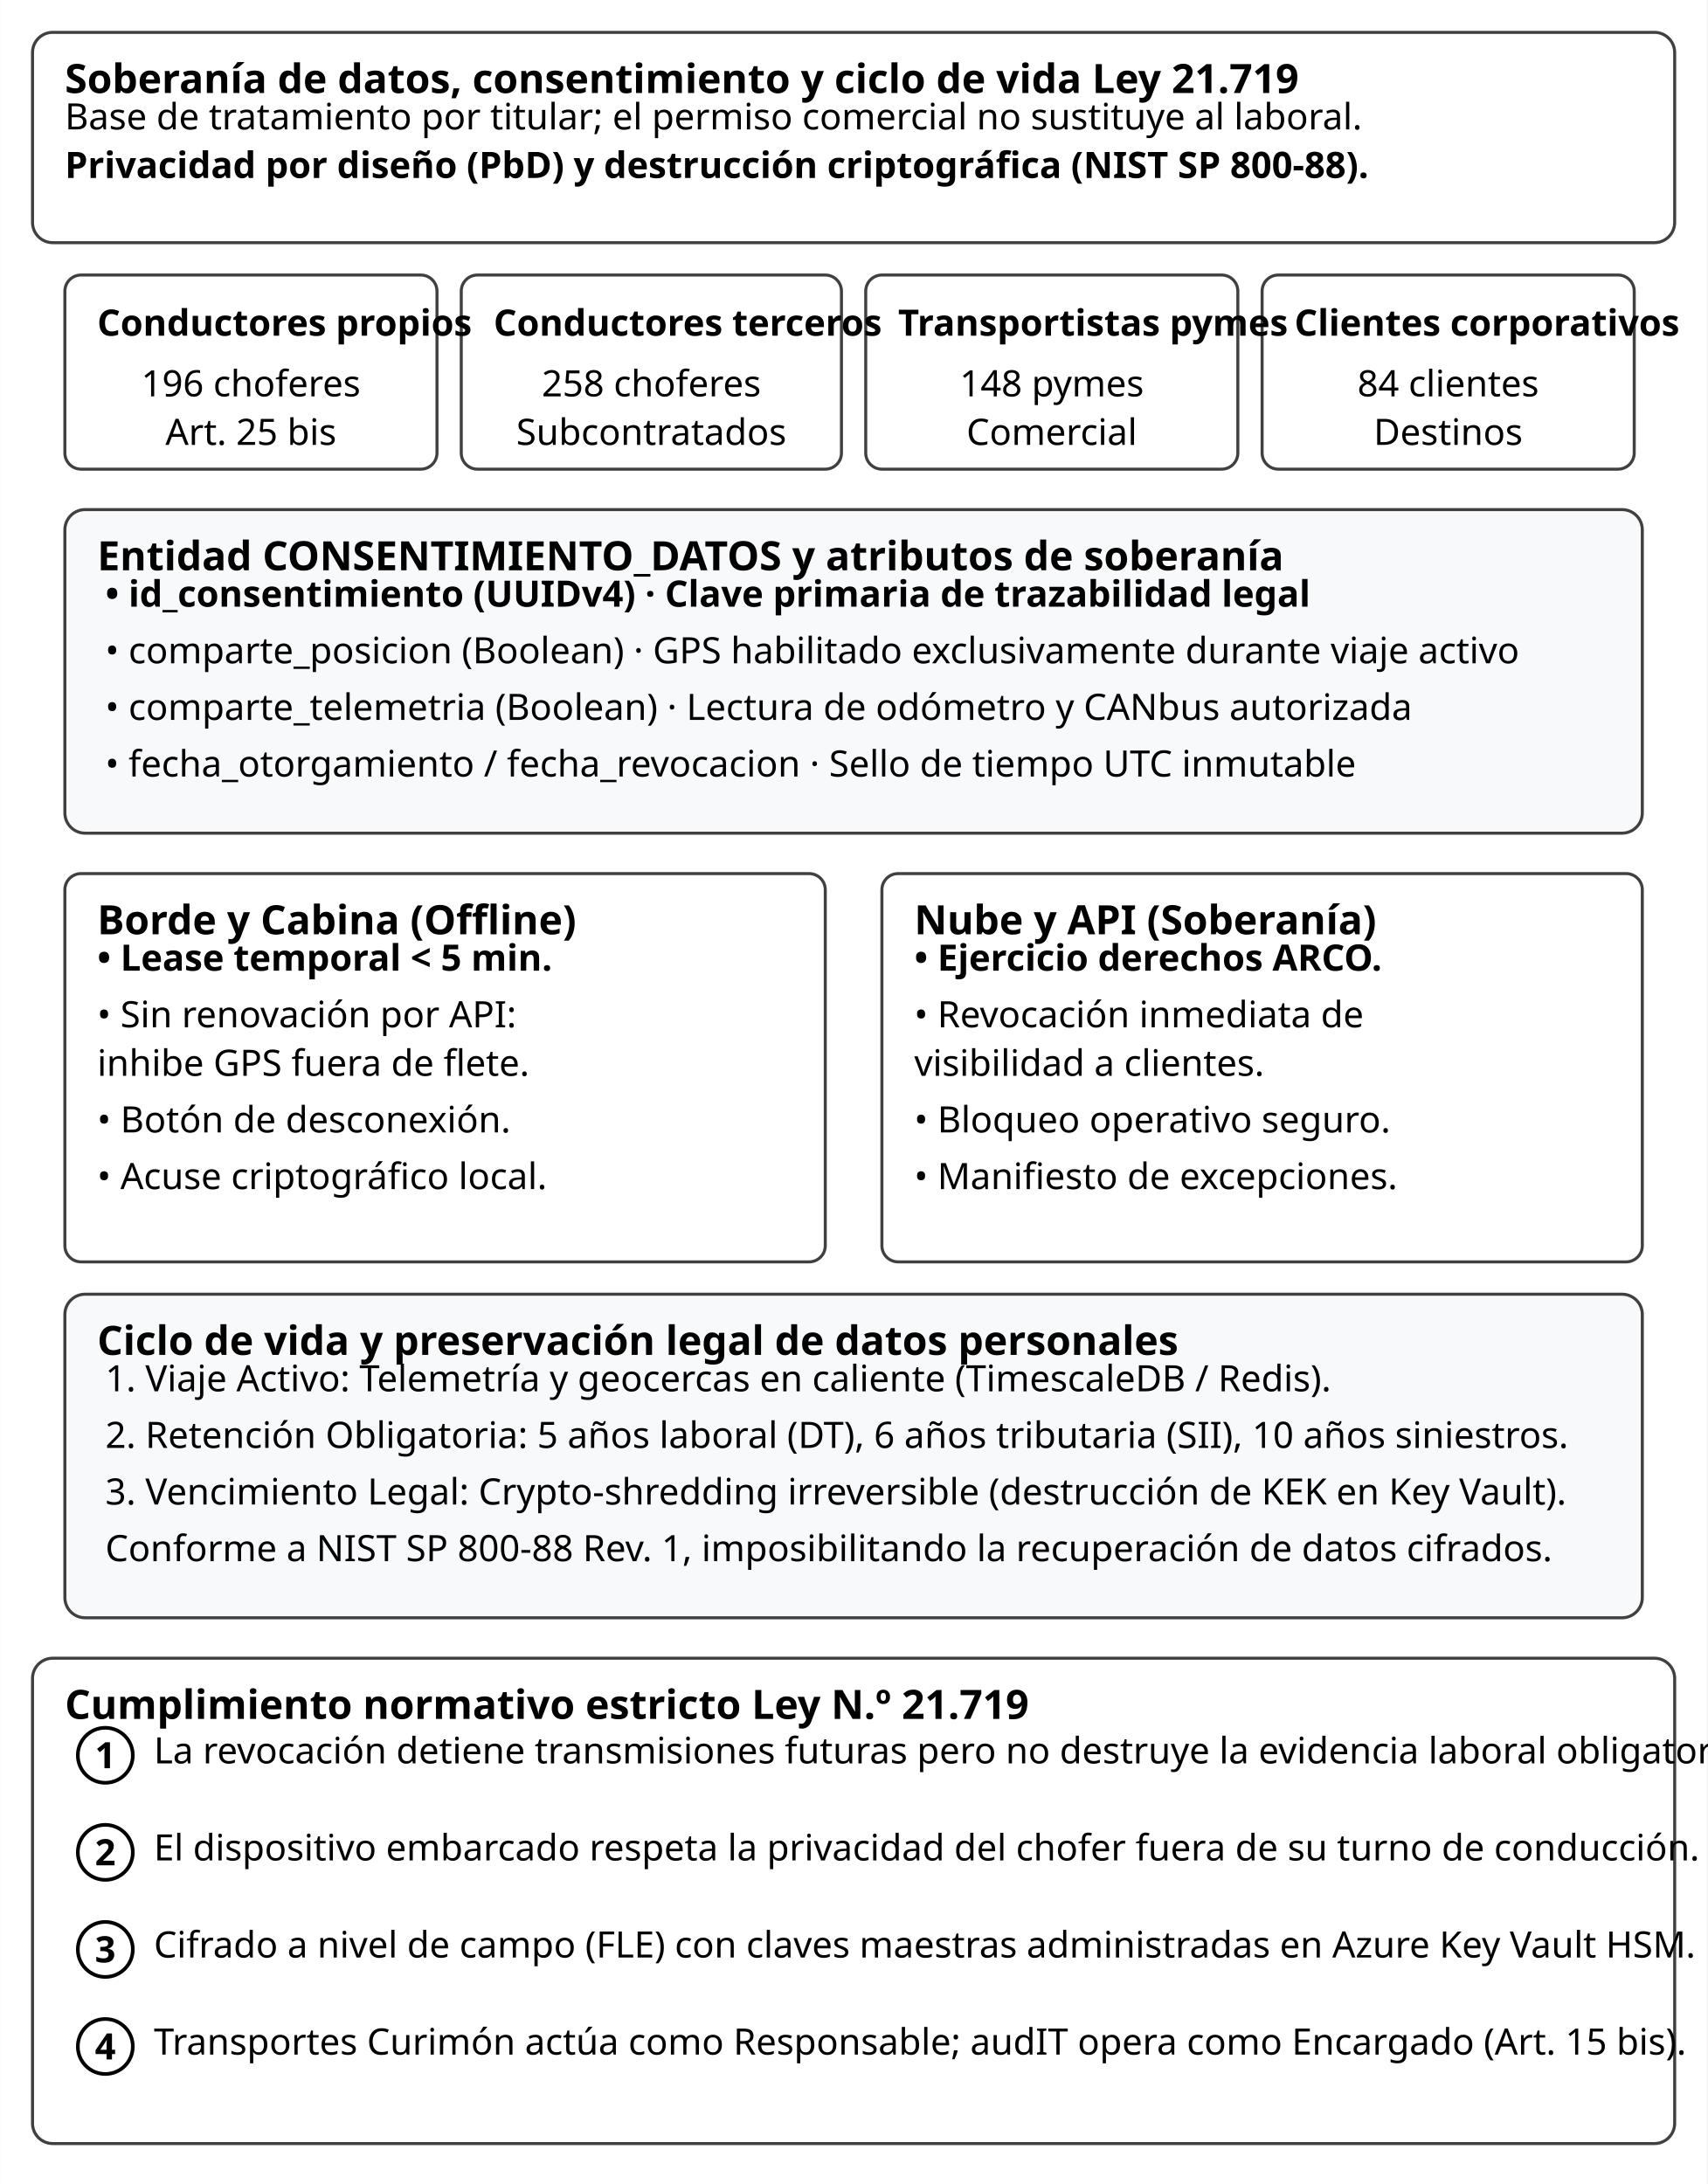
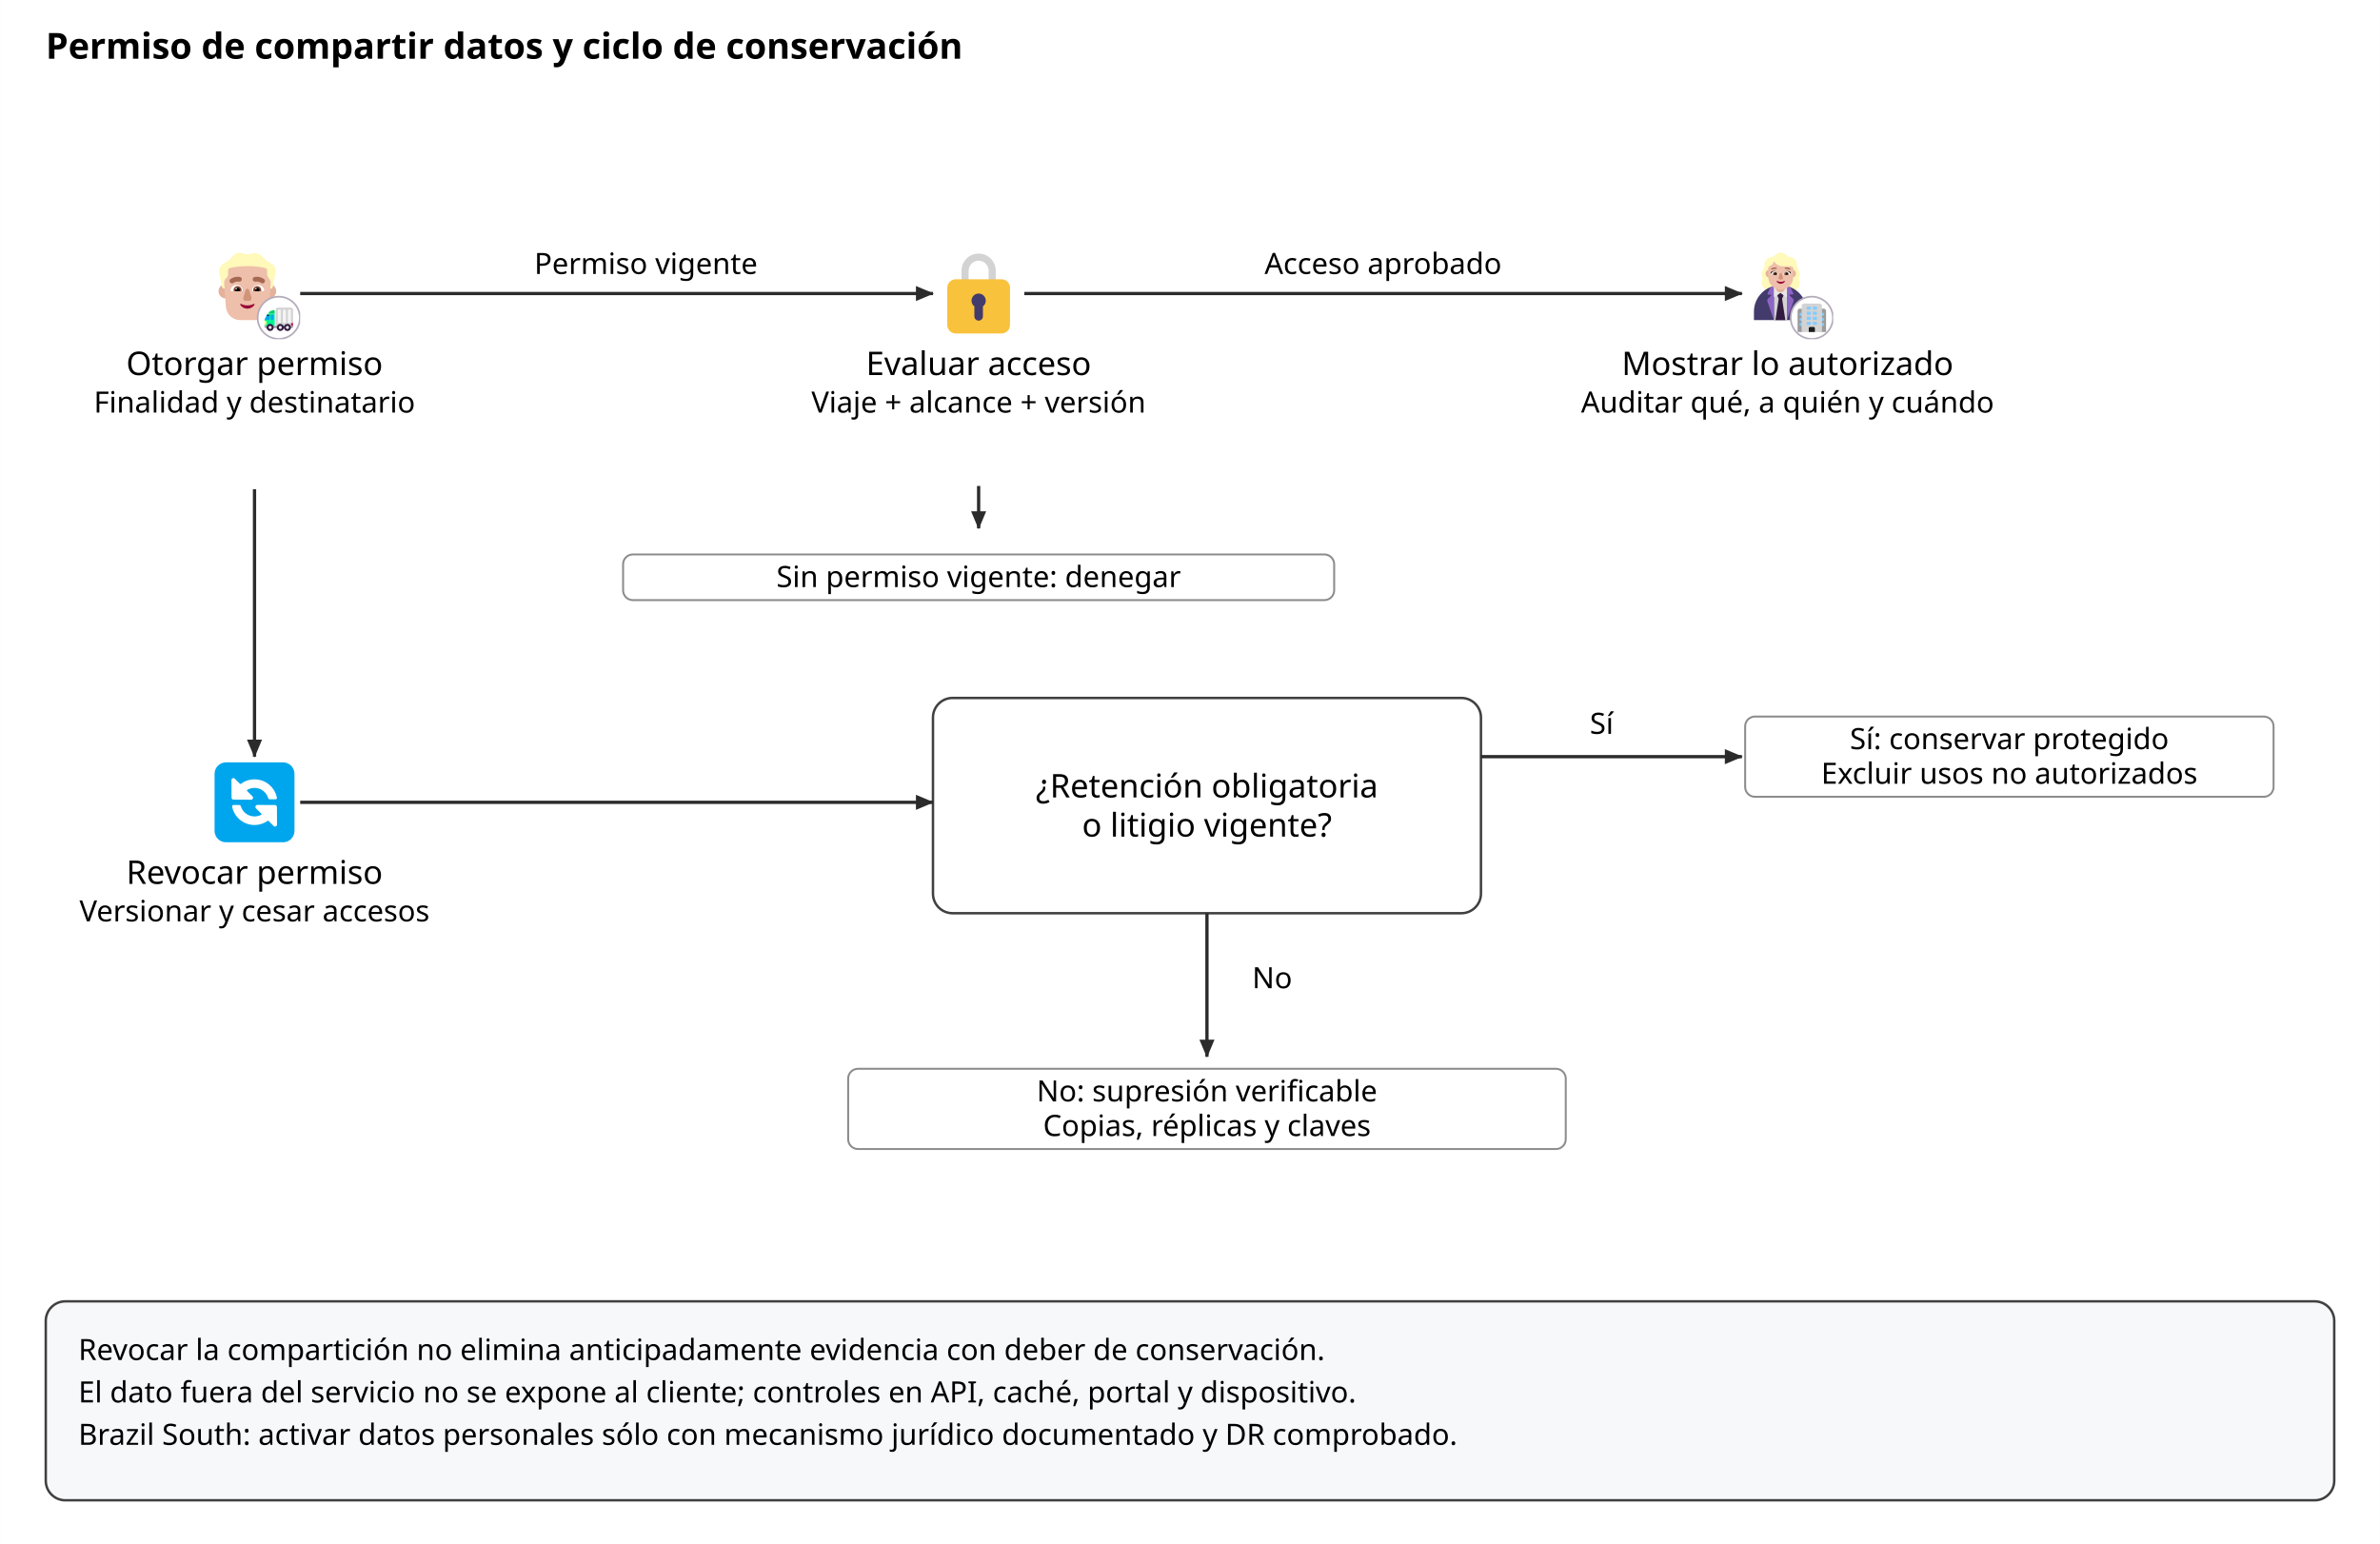
- <svg xmlns="http://www.w3.org/2000/svg" width="148.9mm" height="190.5mm" viewBox="0 0 422 540">
+ <svg xmlns="http://www.w3.org/2000/svg" width="257.4mm" height="167.0mm" viewBox="0 0 729.6 473.4">
  <defs>
    <marker id="fin-n" viewBox="0 0 10 10" refX="9.5" refY="5" markerWidth="5.5" markerHeight="5.5" markerUnits="userSpaceOnUse" orient="auto">
      <path d="M0,0.8 L10,5 L0,9.2 z" fill="#2B2B2B" />
    </marker>
    <marker id="ini-n" viewBox="0 0 10 10" refX="0.5" refY="5" markerWidth="5.5" markerHeight="5.5" markerUnits="userSpaceOnUse" orient="auto">
      <path d="M10,0.8 L0,5 L10,9.2 z" fill="#2B2B2B" />
    </marker>
    <marker id="fin-r" viewBox="0 0 10 10" refX="9.5" refY="5" markerWidth="5.5" markerHeight="5.5" markerUnits="userSpaceOnUse" orient="auto">
      <path d="M0,0.8 L10,5 L0,9.2 z" fill="#C0392B" />
    </marker>
    <marker id="ini-r" viewBox="0 0 10 10" refX="0.5" refY="5" markerWidth="5.5" markerHeight="5.5" markerUnits="userSpaceOnUse" orient="auto">
      <path d="M10,0.8 L0,5 L10,9.2 z" fill="#C0392B" />
    </marker>
+     <symbol id="ic-flu-candado" viewBox="0 0 32 32" fill="none">
+       <path d="M16 2C12.686 2 10 4.686 10 8V11C10 14.314 12.686 17 16 17C19.314 17 22 14.314 22 11V8C22 4.686 19.314 2 16 2ZM16 4.5C17.933 4.5 19.5 6.067 19.5 8V11C19.5 12.933 17.933 14.5 16 14.5C14.067 14.5 12.5 12.933 12.5 11V8C12.5 6.067 14.067 4.5 16 4.5Z" fill="#D3D3D3" />
+       <path d="M5 14C5 12.343 6.343 11 8 11H24C25.657 11 27 12.343 27 14V27C27 28.657 25.657 30 24 30H8C6.343 30 5 28.657 5 27V14Z" fill="#F9C23C" />
+       <path d="M17.5 20.5C18.107 20.044 18.5 19.318 18.5 18.5C18.5 17.119 17.381 16 16 16C14.619 16 13.5 17.119 13.5 18.5C13.5 19.318 13.893 20.044 14.5 20.5V24C14.5 24.828 15.172 25.5 16 25.5C16.828 25.5 17.5 24.828 17.5 24V20.5Z" fill="#433B6B" />
+     </symbol>
+     <symbol id="ic-flu-reintento" viewBox="0 0 32 32" fill="none">
+       <path d="M2 6C2 3.791 3.791 2 6 2H26C28.209 2 30 3.791 30 6V26C30 28.209 28.209 30 26 30H6C3.791 30 2 28.209 2 26V6Z" fill="#00A6ED" />
+       <path d="M7.946 14.359C7.948 14.742 8.258 15.052 8.641 15.054L14.78 15.085C15.404 15.089 15.719 14.334 15.278 13.893L13.405 12.02C13.294 11.909 13.311 11.724 13.446 11.644C14.194 11.199 15.067 10.944 16 10.944C18.277 10.944 20.198 12.465 20.802 14.547C20.869 14.775 21.071 14.944 21.309 14.944H23.372C23.673 14.944 23.906 14.679 23.848 14.384C23.123 10.713 19.885 7.944 16 7.944C14.209 7.944 12.556 8.532 11.223 9.526C11.121 9.602 10.979 9.594 10.889 9.504L9.107 7.722C8.666 7.281 7.911 7.596 7.915 8.22L7.946 14.359Z" fill="white" />
+       <path d="M22.692 24.278L20.929 22.515C20.841 22.427 20.703 22.417 20.601 22.489C19.3 23.405 17.713 23.944 16 23.944C12.115 23.944 8.877 21.175 8.152 17.503C8.094 17.208 8.327 16.944 8.628 16.944H10.691C10.929 16.944 11.131 17.112 11.198 17.34C11.802 19.422 13.723 20.944 16 20.944C16.847 20.944 17.645 20.733 18.344 20.361C18.486 20.286 18.509 20.095 18.395 19.98L16.521 18.107C16.08 17.666 16.395 16.911 17.019 16.915L23.158 16.946C23.541 16.948 23.851 17.258 23.853 17.641L23.884 23.78C23.888 24.404 23.133 24.719 22.692 24.278Z" fill="white" />
+     </symbol>
+     <symbol id="ic-rol-cliente" viewBox="0 0 32 32">
+       <svg x="0" y="0" width="27" height="27" viewBox="0 0 32 32">
+         <path d="M23.72 12.48C23.94 12.02 24.06 11.51 24.06 10.97C24.06 10.26 23.85 9.6 23.48 9.05C23.11 8.5 22.92 7.85 22.92 7.18V7.17C22.92 5.25 21.36 3.69 19.44 3.69C19.25 3.69 19.07 3.6 18.96 3.45C18.34 2.57 17.31 2 16.14 2C14.97 2 13.94 2.57 13.31 3.45C13.2 3.61 13.03 3.7 12.84 3.7C10.92 3.7 9.36 5.26 9.36 7.18V7.19C9.36 7.86 9.17 8.5 8.8 9.06C8.44 9.6 8.22 10.26 8.22 10.97C8.22 11.51 8.34 12.02 8.56 12.48C8.63 12.63 8.63 12.81 8.56 12.96C8.34 13.41 8.22 13.91 8.22 14.45C8.22 16.32 9.74 17.84 11.61 17.84H20.66C22.53 17.84 24.05 16.32 24.05 14.45C24.05 13.92 23.93 13.41 23.71 12.96C23.65 12.81 23.65 12.63 23.72 12.48Z" fill="#FFF9BA" />
+         <path d="M15.996 15.996L11.915 16.282C7.861 17.902 5 21.864 5 26.5V30H27V26.5C27 21.886 24.151 17.931 20.119 16.299L15.996 15.996Z" fill="#433B6B" />
+         <path d="M18.71 16.12H13.29L13.3 30H18.71V16.12Z" fill="#D3D3D3" />
+         <path d="M18.874 15.88L18.71 16.04V29.99L21.46 22.13C21.58 21.77 21.49 21.38 21.22 21.12L19.86 19.79C19.69 19.62 19.81 19.34 20.05 19.34H21.1C21.31 19.34 21.45 19.12 21.36 18.93L20.13 16.31C20.129 16.307 20.127 16.304 20.126 16.302C19.72 16.137 19.302 15.996 18.874 15.88Z" fill="#8D65C5" />
+         <path d="M11.913 16.283C11.912 16.285 11.911 16.288 11.91 16.29L10.64 18.98C10.55 19.17 10.7 19.39 10.91 19.39H11.96C12.2 19.39 12.31 19.68 12.15 19.84L10.79 21.17C10.53 21.43 10.43 21.82 10.56 22.17L13.29 29.99H13.3V16.09L12.875 15.949C12.548 16.046 12.227 16.157 11.913 16.283Z" fill="#8D65C5" />
+         <path d="M15.99 18.68L14.31 19L15.29 21.11L13.93 30H18.04L16.69 21.11L17.66 19L15.99 18.68Z" fill="#321B41" />
+         <path d="M16 15.31H13.29V20.05C13.29 20.36 13.65 20.54 13.9 20.34L16 18.67L18.1 20.34C18.35 20.54 18.71 20.36 18.71 20.05V15.31H16V15.31Z" fill="#E6E6E6" />
+         <path d="M13.095 10.69C13.095 11.59 12.365 12.32 11.465 12.32C10.565 12.32 9.835 11.59 9.835 10.69C9.835 9.79 10.565 9.06 11.465 9.06C12.365 9.06 13.095 9.79 13.095 10.69Z" fill="#E4B29A" />
+         <path d="M22.435 10.69C22.435 11.59 21.705 12.32 20.805 12.32C19.905 12.32 19.175 11.59 19.175 10.69C19.175 9.79 19.905 9.06 20.805 9.06C21.705 9.06 22.435 9.79 22.435 10.69Z" fill="#E4B29A" />
+         <path d="M16 18.5C14.894 18.5 14 17.536 14 16.343V13.657C14 12.464 14.894 11.5 16 11.5C17.106 11.5 18 12.464 18 13.657V16.343C17.99 17.536 17.096 18.5 16 18.5Z" fill="#E4B29A" />
+         <path d="M20.26 7.66H16.91C15.58 7.66 14.34 7 13.59 5.91C13.46 5.73 13.19 5.76 13.11 5.97L13.03 6.17C12.79 6.75 12.34 7.2 11.78 7.45C11.75 7.46 11.71 7.48 11.67 7.49C11.42 7.62 10.85 8 10.83 9L10.97 12.34C11.09 15.3 13.37 17.28 16.14 17.28C18.91 17.28 21.19 15.3 21.31 12.34L21.44 9.16C21.44 7.76 20.46 7.66 20.26 7.66Z" fill="#EEBFAA" />
+         <path d="M13.38 9.6C13.98 9.6 14.46 10.01 14.76 10.47C14.499 10.55 14.245 10.623 13.992 10.695C13.547 10.824 13.106 10.95 12.64 11.11L12.14 10.66C11.94 10.47 11.95 10.13 12.18 9.97C12.51 9.73 12.96 9.6 13.38 9.6Z" fill="black" />
+         <path d="M18.89 9.6C18.3 9.6 17.81 10.01 17.51 10.47C17.753 10.543 17.99 10.611 18.224 10.678C18.692 10.812 19.15 10.943 19.63 11.11L20.13 10.66C20.33 10.47 20.32 10.13 20.09 9.97C19.76 9.73 19.31 9.6 18.89 9.6Z" fill="black" />
+         <path d="M12.14 10.82C12.3 10.18 12.88 9.71 13.57 9.71C14.28 9.71 14.88 10.22 15.01 10.9C15.04 11.04 14.92 11.18 14.77 11.18H12.42C12.24 11.18 12.1 11 12.14 10.82Z" fill="white" />
+         <path d="M20.14 10.82C19.98 10.18 19.4 9.71 18.71 9.71C17.99 9.71 17.4 10.22 17.27 10.9C17.24 11.04 17.36 11.18 17.51 11.18H19.86C20.04 11.18 20.19 11 20.14 10.82Z" fill="white" />
+         <path d="M12.85 10.93C12.85 10.41 13.27 9.99 13.79 9.99C14.31 9.99 14.73 10.41 14.73 10.93C14.73 11.01 14.71 11.1 14.69 11.18H12.88C12.86 11.1 12.85 11.02 12.85 10.93Z" fill="#7D4533" />
+         <path d="M19.43 10.93C19.43 10.41 19.01 9.99 18.49 9.99C17.97 9.99 17.55 10.41 17.56 10.93C17.56 11.02 17.57 11.1 17.59 11.18H19.4C19.42 11.1 19.43 11.02 19.43 10.93Z" fill="#7D4533" />
+         <path d="M13.78 10.39C14.08 10.39 14.32 10.63 14.32 10.93C14.32 11.02 14.3 11.1 14.25 11.18H13.3C13.26 11.1 13.24 11.02 13.24 10.93C13.24 10.63 13.48 10.39 13.78 10.39Z" fill="black" />
+         <path d="M18.5 10.39C18.2 10.39 17.96 10.63 17.96 10.93C17.96 11.02 17.98 11.1 18.03 11.18H18.98C19.02 11.1 19.04 11.02 19.04 10.93C19.04 10.63 18.8 10.39 18.5 10.39Z" fill="black" />
+         <path d="M13.63 10.56C13.63 10.654 13.554 10.73 13.46 10.73C13.366 10.73 13.29 10.654 13.29 10.56C13.29 10.466 13.366 10.39 13.46 10.39C13.554 10.39 13.63 10.466 13.63 10.56Z" fill="white" />
+         <path d="M18.34 10.56C18.34 10.654 18.264 10.73 18.17 10.73C18.076 10.73 18 10.654 18 10.56C18 10.466 18.076 10.39 18.17 10.39C18.264 10.39 18.34 10.466 18.34 10.56Z" fill="white" />
+         <path d="M16.14 14.1C15.59 14.1 15.08 13.97 14.64 13.74C14.49 13.66 14.34 13.83 14.43 13.97C14.79 14.53 15.42 14.9 16.14 14.9C16.86 14.9 17.49 14.53 17.85 13.97C17.94 13.83 17.78 13.66 17.64 13.74C17.2 13.97 16.69 14.1 16.14 14.1Z" fill="#990838" />
+         <path d="M15.75 10.69L15.22 12.42C15.11 12.77 15.38 13.13 15.75 13.13H16.54C16.91 13.13 17.18 12.77 17.07 12.42L16.54 10.69C16.41 10.31 15.87 10.31 15.75 10.69Z" fill="#D19479" />
+         <path d="M19.73 9.02C19.77 9.05 19.82 9.06 19.87 9.06C19.97 9.06 20.06 9.01 20.11 8.91C20.19 8.77 20.15 8.6 20.01 8.52C19.98 8.5 19.06 7.99 18.01 8.18C17.85 8.21 17.75 8.36 17.78 8.51C17.81 8.67 17.96 8.77 18.11 8.74C18.887 8.603 19.59 8.951 19.712 9.011C19.723 9.017 19.73 9.02 19.73 9.02Z" fill="#A56953" />
+         <path d="M12.16 8.92C12.22 9.01 12.31 9.06 12.41 9.06C12.46 9.06 12.51 9.05 12.55 9.03C12.56 9.02 13.32 8.6 14.17 8.75C14.32 8.78 14.47 8.67 14.5 8.52C14.53 8.37 14.43 8.22 14.26 8.19C13.253 7.998 12.375 8.468 12.269 8.525C12.265 8.527 12.26 8.53 12.26 8.53C12.13 8.61 12.08 8.78 12.16 8.92Z" fill="#A56953" />
+       </svg>
+       <circle cx="24.5" cy="24.5" r="7.4" fill="#FFFFFF" stroke="#B4ACBC" stroke-width="0.6" />
+       <svg x="18.8" y="18.8" width="11.4" height="11.4" viewBox="0 0 32 32">
+         <path d="M2 30H6.032L15.977 27.225L25.922 30H30V9.3C30 8.03 28.97 7 27.7 7H4.3C3.03 7 2 8.03 2 9.3V30Z" fill="#9B9B9B" />
+         <path d="M27 14H26C25.45 14 25 13.55 25 13V12C25 11.45 25.45 11 26 11H27C27.55 11 28 11.45 28 12V13C28 13.56 27.55 14 27 14ZM28 18V17C28 16.45 27.55 16 27 16H26C25.45 16 25 16.45 25 17V18C25 18.55 25.45 19 26 19H27C27.55 19 28 18.56 28 18ZM28 23V22C28 21.45 27.55 21 27 21H26C25.45 21 25 21.45 25 22V23C25 23.55 25.45 24 26 24H27C27.55 24 28 23.56 28 23Z" fill="#83CBFF" />
+         <path d="M7 22V23C7 23.55 6.55 24 6 24H5C4.45 24 4 23.55 4 23V22C4 21.45 4.45 21 5 21H6C6.55 21 7 21.45 7 22ZM6 11H5C4.45 11 4 11.45 4 12V13C4 13.55 4.45 14 5 14H6C6.55 14 7 13.55 7 13V12C7 11.45 6.55 11 6 11ZM6 16H5C4.45 16 4 16.45 4 17V18C4 18.55 4.45 19 5 19H6C6.55 19 7 18.55 7 18V17C7 16.45 6.55 16 6 16Z" fill="#83CBFF" />
+         <path d="M26 30H18.987L15.971 28.27L12.956 30H6V4.46C6 3.1 7.1 2 8.46 2H23.54C24.9 2 26 3.1 26 4.46V30Z" fill="#D3D3D3" />
+         <path d="M19 30H13V26.25C13 25.56 13.56 25 14.25 25H17.75C18.44 25 19.01 25.56 19.01 26.26V30H19Z" fill="#1C1C1C" />
+         <path d="M14.5 18H11.5C11.23 18 11 17.78 11 17.5V15.49C11 15.22 11.22 14.99 11.5 14.99H14.51C14.78 14.99 15.01 15.21 15.01 15.49V17.5C15 17.78 14.78 18 14.5 18ZM21 17.51V15.5C21 15.23 20.78 15 20.5 15H17.5C17.23 15 17 15.22 17 15.5V17.51C17 17.78 17.22 18.01 17.5 18.01H20.51C20.78 18 21 17.78 21 17.51ZM15 22.51V20.5C15 20.23 14.78 20 14.5 20H11.5C11.23 20 11 20.22 11 20.5V22.51C11 22.78 11.22 23.01 11.5 23.01H14.51C14.78 23 15 22.78 15 22.51ZM21 22.51V20.5C21 20.23 20.78 20 20.5 20H17.5C17.23 20 17 20.22 17 20.5V22.51C17 22.78 17.22 23.01 17.5 23.01H20.51C20.78 23 21 22.78 21 22.51ZM15 7.51V5.5C15 5.23 14.78 5 14.5 5H11.5C11.23 5 11 5.22 11 5.5V7.51C11 7.78 11.22 8.01 11.5 8.01H14.51C14.78 8 15 7.78 15 7.51ZM21 7.51V5.5C21 5.23 20.78 5 20.5 5H17.5C17.23 5 17 5.22 17 5.5V7.51C17 7.78 17.22 8.01 17.5 8.01H20.51C20.78 8 21 7.78 21 7.51ZM15 12.51V10.5C15 10.23 14.78 10 14.5 10H11.5C11.23 10 11 10.22 11 10.5V12.51C11 12.78 11.22 13.01 11.5 13.01H14.51C14.78 13 15 12.78 15 12.51ZM21 12.51V10.5C21 10.23 20.78 10 20.5 10H17.5C17.23 10 17 10.22 17 10.5V12.51C17 12.78 17.22 13.01 17.5 13.01H20.51C20.78 13 21 12.78 21 12.51Z" fill="#83CBFF" />
+       </svg>
+     </symbol>
+     <symbol id="ic-rol-transportista" viewBox="0 0 32 32">
+       <svg x="0" y="0" width="27" height="27" viewBox="0 0 32 32">
+         <path d="M25.787 6.376L24.986 5.979C24.386 5.68 23.886 5.382 23.486 4.884L21.986 3.393C20.785 2.299 19.085 1.901 17.584 2.398C16.584 2.696 15.484 2.696 14.483 2.398C13.083 1.702 11.482 2 10.382 2.995L8.582 4.884C8.082 5.282 7.581 5.68 7.081 5.979L6.281 6.376C4.881 7.073 4.08 8.664 4.28 10.255L5.381 15.925C5.481 16.521 5.981 16.919 6.581 16.919C12.5 16.919 19 17.019 25.487 17.019C26.087 17.019 26.487 16.621 26.587 16.024L27.687 10.355C27.987 8.664 27.187 7.073 25.787 6.376Z" fill="#FFF9BA" />
+         <path d="M25.622 15.065C25.547 15.989 25.487 17.018 25.487 17.018C26.087 17.018 26.487 16.621 26.587 16.024L26.685 15.518C27.479 16.058 28 16.968 28 18C28 19.657 26.657 21 25 21C23.343 21 22 19.657 22 18C22 16.343 23.343 15 25 15C25.213 15 25.421 15.022 25.622 15.065Z" fill="#E4B29A" />
+         <path d="M5.303 15.525L5.381 15.924C5.481 16.521 5.981 16.919 6.581 16.919C6.581 16.919 6.522 15.981 6.449 15.05C6.628 15.017 6.812 15 7 15C8.657 15 10 16.343 10 18C10 19.657 8.657 21 7 21C5.343 21 4 19.657 4 18C4 16.973 4.516 16.066 5.303 15.525Z" fill="#E4B29A" />
+         <path d="M6.49 16.916C6.52 16.918 6.55 16.919 6.581 16.919C6.581 16.919 6.481 15.328 6.381 14.234C6.381 13.736 6.581 13.14 6.981 12.841L7.281 12.543C7.781 12.145 7.982 11.548 7.982 10.951V9.36C7.982 8.863 8.282 8.465 8.782 8.366C9.982 8.067 12.483 7.57 16.084 7.57C19.685 7.57 22.186 8.067 23.386 8.366C23.786 8.465 24.186 8.863 24.186 9.36V10.951C24.186 11.548 24.486 12.145 24.887 12.543L25.087 12.941C25.487 13.338 25.687 13.836 25.687 14.333C25.587 15.328 25.487 17.018 25.487 17.018C25.498 17.018 25.509 17.018 25.52 17.018L25.025 24.4C24.725 27.7 22.131 30 19.038 30H13.051C9.858 30 7.363 27.7 7.064 24.4L6.49 16.916Z" fill="#EEBFAA" />
+         <path d="M15.287 17.527L14.296 20.696C14.094 21.348 14.579 22 15.267 22H16.733C17.421 22 17.906 21.338 17.704 20.696L16.713 17.527C16.5 16.825 15.51 16.825 15.287 17.527Z" fill="#D19479" />
+         <path d="M16 23.895C15.054 23.895 14.164 23.673 13.417 23.283C13.162 23.153 12.887 23.441 13.048 23.673C13.672 24.619 14.761 25.25 16 25.25C17.239 25.25 18.328 24.619 18.952 23.673C19.113 23.431 18.838 23.153 18.583 23.283C17.836 23.673 16.956 23.895 16 23.895Z" fill="#990838" />
+         <path d="M9.015 17.367C9.301 16.24 10.328 15.4 11.542 15.4C12.806 15.4 13.863 16.3 14.099 17.496C14.149 17.763 13.941 18 13.675 18H9.518C9.183 18 8.936 17.694 9.015 17.367Z" fill="white" />
+         <path d="M22.985 17.367C22.699 16.24 21.672 15.4 20.458 15.4C19.184 15.4 18.137 16.3 17.901 17.496C17.851 17.763 18.058 18 18.325 18H22.482C22.817 18 23.064 17.694 22.985 17.367Z" fill="white" />
+         <path d="M10.259 17.557C10.259 16.631 11.009 15.892 11.927 15.892C12.845 15.892 13.586 16.631 13.586 17.557C13.586 17.714 13.566 17.862 13.527 18H10.318C10.278 17.852 10.259 17.714 10.259 17.557Z" fill="#7D4533" />
+         <path d="M21.741 17.557C21.741 16.631 20.991 15.892 20.073 15.892C19.154 15.892 18.404 16.631 18.414 17.557C18.414 17.714 18.434 17.862 18.473 18H21.682C21.721 17.852 21.741 17.714 21.741 17.557Z" fill="#7D4533" />
+         <path d="M11.927 16.611C12.451 16.611 12.875 17.035 12.875 17.557C12.875 17.714 12.836 17.862 12.767 18H11.088C11.019 17.862 10.98 17.714 10.98 17.557C10.98 17.035 11.404 16.611 11.927 16.611Z" fill="black" />
+         <path d="M20.063 16.611C19.54 16.611 19.115 17.035 19.115 17.557C19.115 17.714 19.154 17.862 19.224 18H20.902C20.971 17.862 21.011 17.714 21.011 17.557C21.011 17.035 20.586 16.611 20.063 16.611Z" fill="black" />
+         <path d="M11.651 16.92C11.651 17.086 11.518 17.22 11.355 17.22C11.191 17.22 11.059 17.086 11.059 16.92C11.059 16.754 11.191 16.62 11.355 16.62C11.518 16.62 11.651 16.754 11.651 16.92Z" fill="white" />
+         <path d="M19.846 16.92C19.846 17.086 19.713 17.22 19.549 17.22C19.386 17.22 19.253 17.086 19.253 16.92C19.253 16.754 19.386 16.62 19.549 16.62C19.713 16.62 19.846 16.754 19.846 16.92Z" fill="white" />
+         <path d="M8.963 12.987L8.964 12.986L8.966 12.984L8.969 12.982L8.978 12.975L9 12.957C9.017 12.943 9.04 12.926 9.067 12.906C9.122 12.866 9.196 12.815 9.289 12.756C9.475 12.64 9.738 12.495 10.072 12.363C10.741 12.099 11.697 11.886 12.855 12.068C13.398 12.154 13.769 12.664 13.683 13.207C13.597 13.75 13.088 14.12 12.545 14.034C11.803 13.917 11.209 14.054 10.803 14.214C10.599 14.295 10.444 14.382 10.345 14.443C10.296 14.474 10.262 14.498 10.243 14.512C10.236 14.518 10.231 14.521 10.229 14.523C9.807 14.867 9.185 14.808 8.835 14.389C8.483 13.966 8.541 13.339 8.963 12.987Z" fill="#A56953" />
+         <path d="M22.936 12.986L22.934 12.984L22.931 12.982L22.922 12.975L22.9 12.957C22.883 12.943 22.86 12.926 22.833 12.906C22.778 12.866 22.704 12.815 22.611 12.756C22.425 12.64 22.162 12.495 21.828 12.363C21.159 12.099 20.203 11.886 19.045 12.068C18.502 12.154 18.131 12.664 18.217 13.207C18.303 13.75 18.812 14.12 19.355 14.034C20.097 13.917 20.691 14.054 21.097 14.214C21.301 14.295 21.456 14.382 21.555 14.443C21.604 14.474 21.638 14.498 21.657 14.512C21.664 14.518 21.669 14.521 21.671 14.523C22.093 14.867 22.715 14.808 23.065 14.389C23.416 13.966 23.359 13.338 22.936 12.986Z" fill="#A56953" />
+       </svg>
+       <circle cx="24.5" cy="24.5" r="7.4" fill="#FFFFFF" stroke="#B4ACBC" stroke-width="0.6" />
+       <svg x="18.8" y="18.8" width="11.4" height="11.4" viewBox="0 0 32 32">
+         <path d="M28 6H15C13.9 6 13 6.9 13 8V24H30V8C30 6.9 29.11 6 28 6Z" fill="#D3D3D3" />
+         <path d="M12 12H5.607C5.226 12 4.876 12.21 4.705 12.55L2.311 17.36C2.11 17.78 2 18.24 2 18.7V19L3.002 21L2 23V24H12V12Z" fill="#00F397" />
+         <path d="M28.999 26H3.001C2.45 26 2 25.55 2 25V24H30V25C30 25.55 29.56 26 28.999 26Z" fill="#9B9B9B" />
+         <path d="M4.49 12.99H5.99C6.54 12.99 7 13.45 7 14V17C7 17.55 6.55 18 6 18H2.08C2.13 17.78 2.21 17.56 2.31 17.36L4.49 12.99ZM8.993 13H10.007C10.553 13 11 13.449 11 13.998V17.002C11 17.551 10.553 18 10.007 18H8.993C8.447 18 8 17.551 8 17.002V13.998C8 13.449 8.447 13 8.993 13Z" fill="#00A6ED" />
+         <path d="M10.68 8.44L7.9 9.37C6.76 9.75 6 10.81 6 12H12V9.39C12 8.7 11.33 8.22 10.68 8.44Z" fill="#00D26A" />
+         <path d="M17.43 21H15.57C15.26 21 15 20.75 15 20.43V8.57C15 8.26 15.25 8 15.57 8H17.43C17.74 8 18 8.25 18 8.57V20.43C18 20.75 17.74 21 17.43 21ZM22.432 21H20.568C20.259 21 20 20.75 20 20.43V8.57C20 8.26 20.249 8 20.568 8H22.432C22.741 8 23 8.25 23 8.57V20.43C23 20.75 22.751 21 22.432 21ZM25.57 21H27.43C27.75 21 28 20.75 28 20.43V8.57C28 8.25 27.74 8 27.43 8H25.57C25.25 8 25 8.26 25 8.57V20.43C25 20.75 25.26 21 25.57 21Z" fill="#F4F4F4" />
+         <path d="M6.273 13.032C6.194 13.011 6.11 13 6.024 13H4.485L3.993 13.987V14H7V14C7 13.548 6.69 13.157 6.273 13.032Z" fill="#212121" />
+         <path d="M2.91 23H2V19H2.91C3.51 19 4 19.49 4 20.09V21.91C4 22.51 3.51 23 2.91 23Z" fill="#FFF478" />
+         <path d="M11 25.5C11 27.433 9.433 29 7.5 29C5.567 29 4 27.433 4 25.5C4 23.567 5.567 22 7.5 22C9.433 22 11 23.567 11 25.5ZM17.5 29C19.37 29 20.897 27.534 20.995 25.689C21.093 27.534 22.62 29 24.49 29C26.423 29 27.99 27.433 27.99 25.5C27.99 23.567 26.423 22 24.49 22C22.62 22 21.093 23.466 20.995 25.311C20.897 23.466 19.37 22 17.5 22C15.567 22 14 23.567 14 25.5C14 27.433 15.567 29 17.5 29Z" fill="#321B41" />
+         <path d="M9 25.5C9 26.328 8.328 27 7.5 27C6.672 27 6 26.328 6 25.5C6 24.672 6.672 24 7.5 24C8.328 24 9 24.672 9 25.5ZM17.5 27C18.328 27 19 26.328 19 25.5C19 24.672 18.328 24 17.5 24C16.672 24 16 24.672 16 25.5C16 26.328 16.672 27 17.5 27ZM24.5 27C25.328 27 26 26.328 26 25.5C26 24.672 25.328 24 24.5 24C23.672 24 23 24.672 23 25.5C23 26.328 23.672 27 24.5 27Z" fill="#F4F4F4" />
+         <path d="M30 21H29.5C28.651 21 27.962 21.71 28.002 22.57C28.042 23.38 28.741 24 29.55 24H30V21Z" fill="#CA0B4A" />
+       </svg>
+     </symbol>
  </defs>
-   <rect x="0" y="0" width="422" height="540" fill="#FFFFFF" />
+   <rect x="0" y="0" width="729.6" height="473.4" fill="#FFFFFF" />
  <g id="grupos">
-     <rect x="8.00" y="8.00" width="406.00" height="52.00" rx="5" fill="#FFFFFF" stroke="#404040" stroke-width="0.75" />
-     <rect x="16.00" y="68.00" width="92.00" height="48.00" rx="4" fill="#FFFFFF" stroke="#404040" stroke-width="0.75" />
-     <rect x="114.00" y="68.00" width="94.00" height="48.00" rx="4" fill="#FFFFFF" stroke="#404040" stroke-width="0.75" />
-     <rect x="214.00" y="68.00" width="92.00" height="48.00" rx="4" fill="#FFFFFF" stroke="#404040" stroke-width="0.75" />
-     <rect x="312.00" y="68.00" width="92.00" height="48.00" rx="4" fill="#FFFFFF" stroke="#404040" stroke-width="0.75" />
-     <rect x="16.00" y="126.00" width="390.00" height="80.00" rx="5" fill="#F8F9FA" stroke="#404040" stroke-width="0.75" />
-     <rect x="16.00" y="216.00" width="188.00" height="96.00" rx="4" fill="#FFFFFF" stroke="#404040" stroke-width="0.75" />
-     <rect x="218.00" y="216.00" width="188.00" height="96.00" rx="4" fill="#FFFFFF" stroke="#404040" stroke-width="0.75" />
-     <rect x="16.00" y="320.00" width="390.00" height="80.00" rx="5" fill="#F8F9FA" stroke="#404040" stroke-width="0.75" />
-     <rect x="8.00" y="410.00" width="406.00" height="120.00" rx="5" fill="#FFFFFF" stroke="#404040" stroke-width="0.75" />
+     <rect x="286.00" y="214.00" width="168.00" height="66.00" rx="6" fill="#FFFFFF" stroke="#404040" stroke-width="0.75" />
+     <rect x="14.00" y="399.00" width="701.60" height="61.00" rx="6" fill="#F7F8FA" stroke="#404040" stroke-width="0.75" />
  </g>
  <g id="flechas">
- </g>
+     <path d="M92.00,90.00 L286.00,90.00" fill="none" stroke="#2B2B2B" stroke-width="1.0" stroke-linejoin="miter" marker-end="url(#fin-n)" />
+     <path d="M314.00,90.00 L534.00,90.00" fill="none" stroke="#2B2B2B" stroke-width="1.0" stroke-linejoin="miter" marker-end="url(#fin-n)" />
+     <path d="M300.00,149.00 L300.00,162.00" fill="none" stroke="#2B2B2B" stroke-width="1.0" stroke-linejoin="miter" marker-end="url(#fin-n)" />
+     <path d="M78.00,150.00 L78.00,232.00" fill="none" stroke="#2B2B2B" stroke-width="1.0" stroke-linejoin="miter" marker-end="url(#fin-n)" />
+     <path d="M92.00,246.00 L286.00,246.00" fill="none" stroke="#2B2B2B" stroke-width="1.0" stroke-linejoin="miter" marker-end="url(#fin-n)" />
+     <path d="M454.00,232.00 L534.00,232.00" fill="none" stroke="#2B2B2B" stroke-width="1.0" stroke-linejoin="miter" marker-end="url(#fin-n)" />
+     <path d="M370.00,280.00 L370.00,324.00" fill="none" stroke="#2B2B2B" stroke-width="1.0" stroke-linejoin="miter" marker-end="url(#fin-n)" />
+   </g>
  <g id="iconos">
-     <circle cx="26.00" cy="434.00" r="6.8" fill="#FFFFFF" stroke="#000000" stroke-width="0.9" />
-     <text x="26.00" y="437.20" font-size="9" font-family="IBM Plex Sans" font-weight="600" text-anchor="middle" fill="#000000">1</text>
-     <circle cx="26.00" cy="458.00" r="6.8" fill="#FFFFFF" stroke="#000000" stroke-width="0.9" />
-     <text x="26.00" y="461.20" font-size="9" font-family="IBM Plex Sans" font-weight="600" text-anchor="middle" fill="#000000">2</text>
-     <circle cx="26.00" cy="482.00" r="6.8" fill="#FFFFFF" stroke="#000000" stroke-width="0.9" />
-     <text x="26.00" y="485.20" font-size="9" font-family="IBM Plex Sans" font-weight="600" text-anchor="middle" fill="#000000">3</text>
-     <circle cx="26.00" cy="506.00" r="6.8" fill="#FFFFFF" stroke="#000000" stroke-width="0.9" />
-     <text x="26.00" y="509.20" font-size="9" font-family="IBM Plex Sans" font-weight="600" text-anchor="middle" fill="#000000">4</text>
+     <use href="#ic-rol-transportista" x="64.00" y="76.00" width="28.00" height="28.00" />
+     <use href="#ic-flu-candado" x="286.00" y="76.00" width="28.00" height="28.00" />
+     <use href="#ic-rol-cliente" x="534.00" y="76.00" width="28.00" height="28.00" />
+     <rect x="163.93" y="76.80" width="68.14" height="9.90" fill="#FFFFFF" />
+     <rect x="387.42" y="76.80" width="73.17" height="9.90" fill="#FFFFFF" />
+     <rect x="191.00" y="170.00" width="218.00" height="14.00" rx="3" fill="#FFFFFF" stroke="#8C8C8C" stroke-width="0.6" />
+     <text x="300.00" y="180.00" font-size="9" font-family="IBM Plex Sans" text-anchor="middle" fill="#000000">Sin permiso vigente: denegar</text>
+     <use href="#ic-flu-reintento" x="64.00" y="232.00" width="28.00" height="28.00" />
+     <rect x="535.00" y="219.70" width="162.00" height="24.60" rx="3" fill="#FFFFFF" stroke="#8C8C8C" stroke-width="0.6" />
+     <text x="616.00" y="229.70" font-size="9" font-family="IBM Plex Sans" text-anchor="middle" fill="#000000">Sí: conservar protegido</text>
+     <text x="616.00" y="240.30" font-size="9" font-family="IBM Plex Sans" text-anchor="middle" fill="#000000">Excluir usos no autorizados</text>
+     <rect x="485.66" y="217.80" width="10.68" height="9.90" fill="#FFFFFF" />
+     <rect x="260.00" y="327.70" width="220.00" height="24.60" rx="3" fill="#FFFFFF" stroke="#8C8C8C" stroke-width="0.6" />
+     <text x="370.00" y="337.70" font-size="9" font-family="IBM Plex Sans" text-anchor="middle" fill="#000000">No: supresión verificable</text>
+     <text x="370.00" y="348.30" font-size="9" font-family="IBM Plex Sans" text-anchor="middle" fill="#000000">Copias, réplicas y claves</text>
+     <rect x="382.70" y="295.80" width="14.60" height="9.90" fill="#FFFFFF" />
  </g>
  <g id="textos">
-     <text x="16.00" y="23.00" font-size="10" font-family="IBM Plex Sans" font-weight="600" text-anchor="start" fill="#000000">Soberanía de datos, consentimiento y ciclo de vida Ley 21.719</text>
-     <text x="16.00" y="32.00" font-size="9" font-family="IBM Plex Sans" text-anchor="start" fill="#000000">Base de tratamiento por titular; el permiso comercial no sustituye al laboral.</text>
-     <text x="16.00" y="44.00" font-size="9" font-family="IBM Plex Sans" font-weight="600" text-anchor="start" fill="#000000">Privacidad por diseño (PbD) y destrucción criptográfica (NIST SP 800-88).</text>
-     <text x="24.00" y="83.00" font-size="9" font-family="IBM Plex Sans" font-weight="600" text-anchor="start" fill="#000000">Conductores propios</text>
-     <text x="62.00" y="98.00" font-size="9" font-family="IBM Plex Sans" text-anchor="middle" fill="#000000">196 choferes</text>
-     <text x="62.00" y="110.00" font-size="9" font-family="IBM Plex Sans" text-anchor="middle" fill="#000000">Art. 25 bis</text>
-     <text x="122.00" y="83.00" font-size="9" font-family="IBM Plex Sans" font-weight="600" text-anchor="start" fill="#000000">Conductores terceros</text>
-     <text x="161.00" y="98.00" font-size="9" font-family="IBM Plex Sans" text-anchor="middle" fill="#000000">258 choferes</text>
-     <text x="161.00" y="110.00" font-size="9" font-family="IBM Plex Sans" text-anchor="middle" fill="#000000">Subcontratados</text>
-     <text x="222.00" y="83.00" font-size="9" font-family="IBM Plex Sans" font-weight="600" text-anchor="start" fill="#000000">Transportistas pymes</text>
-     <text x="260.00" y="98.00" font-size="9" font-family="IBM Plex Sans" text-anchor="middle" fill="#000000">148 pymes</text>
-     <text x="260.00" y="110.00" font-size="9" font-family="IBM Plex Sans" text-anchor="middle" fill="#000000">Comercial</text>
-     <text x="320.00" y="83.00" font-size="9" font-family="IBM Plex Sans" font-weight="600" text-anchor="start" fill="#000000">Clientes corporativos</text>
-     <text x="358.00" y="98.00" font-size="9" font-family="IBM Plex Sans" text-anchor="middle" fill="#000000">84 clientes</text>
-     <text x="358.00" y="110.00" font-size="9" font-family="IBM Plex Sans" text-anchor="middle" fill="#000000">Destinos</text>
-     <text x="24.00" y="141.00" font-size="10" font-family="IBM Plex Sans" font-weight="600" text-anchor="start" fill="#000000">Entidad CONSENTIMIENTO_DATOS y atributos de soberanía</text>
-     <text x="26.00" y="150.00" font-size="9" font-family="IBM Plex Sans" font-weight="600" text-anchor="start" fill="#000000">• id_consentimiento (UUIDv4) · Clave primaria de trazabilidad legal</text>
-     <text x="26.00" y="164.00" font-size="9" font-family="IBM Plex Sans" text-anchor="start" fill="#000000">• comparte_posicion (Boolean) · GPS habilitado exclusivamente durante viaje activo</text>
-     <text x="26.00" y="178.00" font-size="9" font-family="IBM Plex Sans" text-anchor="start" fill="#000000">• comparte_telemetria (Boolean) · Lectura de odómetro y CANbus autorizada</text>
-     <text x="26.00" y="192.00" font-size="9" font-family="IBM Plex Sans" text-anchor="start" fill="#000000">• fecha_otorgamiento / fecha_revocacion · Sello de tiempo UTC inmutable</text>
-     <text x="24.00" y="231.00" font-size="10" font-family="IBM Plex Sans" font-weight="600" text-anchor="start" fill="#000000">Borde y Cabina (Offline)</text>
-     <text x="24.00" y="240.00" font-size="9" font-family="IBM Plex Sans" font-weight="600" text-anchor="start" fill="#000000">• Lease temporal &lt; 5 min.</text>
-     <text x="24.00" y="254.00" font-size="9" font-family="IBM Plex Sans" text-anchor="start" fill="#000000">• Sin renovación por API:</text>
-     <text x="24.00" y="266.00" font-size="9" font-family="IBM Plex Sans" text-anchor="start" fill="#000000">  inhibe GPS fuera de flete.</text>
-     <text x="24.00" y="280.00" font-size="9" font-family="IBM Plex Sans" text-anchor="start" fill="#000000">• Botón de desconexión.</text>
-     <text x="24.00" y="294.00" font-size="9" font-family="IBM Plex Sans" text-anchor="start" fill="#000000">• Acuse criptográfico local.</text>
-     <text x="226.00" y="231.00" font-size="10" font-family="IBM Plex Sans" font-weight="600" text-anchor="start" fill="#000000">Nube y API (Soberanía)</text>
-     <text x="226.00" y="240.00" font-size="9" font-family="IBM Plex Sans" font-weight="600" text-anchor="start" fill="#000000">• Ejercicio derechos ARCO.</text>
-     <text x="226.00" y="254.00" font-size="9" font-family="IBM Plex Sans" text-anchor="start" fill="#000000">• Revocación inmediata de</text>
-     <text x="226.00" y="266.00" font-size="9" font-family="IBM Plex Sans" text-anchor="start" fill="#000000">  visibilidad a clientes.</text>
-     <text x="226.00" y="280.00" font-size="9" font-family="IBM Plex Sans" text-anchor="start" fill="#000000">• Bloqueo operativo seguro.</text>
-     <text x="226.00" y="294.00" font-size="9" font-family="IBM Plex Sans" text-anchor="start" fill="#000000">• Manifiesto de excepciones.</text>
-     <text x="24.00" y="335.00" font-size="10" font-family="IBM Plex Sans" font-weight="600" text-anchor="start" fill="#000000">Ciclo de vida y preservación legal de datos personales</text>
-     <text x="26.00" y="344.00" font-size="9" font-family="IBM Plex Sans" text-anchor="start" fill="#000000">1. Viaje Activo: Telemetría y geocercas en caliente (TimescaleDB / Redis).</text>
-     <text x="26.00" y="358.00" font-size="9" font-family="IBM Plex Sans" text-anchor="start" fill="#000000">2. Retención Obligatoria: 5 años laboral (DT), 6 años tributaria (SII), 10 años siniestros.</text>
-     <text x="26.00" y="372.00" font-size="9" font-family="IBM Plex Sans" text-anchor="start" fill="#000000">3. Vencimiento Legal: Crypto-shredding irreversible (destrucción de KEK en Key Vault).</text>
-     <text x="26.00" y="386.00" font-size="9" font-family="IBM Plex Sans" text-anchor="start" fill="#000000">   Conforme a NIST SP 800-88 Rev. 1, imposibilitando la recuperación de datos cifrados.</text>
-     <text x="16.00" y="425.00" font-size="10" font-family="IBM Plex Sans" font-weight="600" text-anchor="start" fill="#000000">Cumplimiento normativo estricto Ley N.º 21.719</text>
-     <text x="38.00" y="436.00" font-size="9" font-family="IBM Plex Sans" text-anchor="start" fill="#000000">La revocación detiene transmisiones futuras pero no destruye la evidencia laboral obligatoria.</text>
-     <text x="38.00" y="460.00" font-size="9" font-family="IBM Plex Sans" text-anchor="start" fill="#000000">El dispositivo embarcado respeta la privacidad del chofer fuera de su turno de conducción.</text>
-     <text x="38.00" y="484.00" font-size="9" font-family="IBM Plex Sans" text-anchor="start" fill="#000000">Cifrado a nivel de campo (FLE) con claves maestras administradas en Azure Key Vault HSM.</text>
-     <text x="38.00" y="508.00" font-size="9" font-family="IBM Plex Sans" text-anchor="start" fill="#000000">Transportes Curimón actúa como Responsable; audIT opera como Encargado (Art. 15 bis).</text>
+     <text x="14.00" y="18.00" font-size="11" font-family="IBM Plex Sans" font-weight="600" text-anchor="start" fill="#000000">Permiso de compartir datos y ciclo de conservación</text>
+     <text x="78.00" y="115.00" font-size="10" font-family="IBM Plex Sans" text-anchor="middle" fill="#000000">Otorgar permiso</text>
+     <text x="78.00" y="126.50" font-size="9" font-family="IBM Plex Sans" text-anchor="middle" fill="#000000">Finalidad y destinatario</text>
+     <text x="300.00" y="115.00" font-size="10" font-family="IBM Plex Sans" text-anchor="middle" fill="#000000">Evaluar acceso</text>
+     <text x="300.00" y="126.50" font-size="9" font-family="IBM Plex Sans" text-anchor="middle" fill="#000000">Viaje + alcance + versión</text>
+     <text x="548.00" y="115.00" font-size="10" font-family="IBM Plex Sans" text-anchor="middle" fill="#000000">Mostrar lo autorizado</text>
+     <text x="548.00" y="126.50" font-size="9" font-family="IBM Plex Sans" text-anchor="middle" fill="#000000">Auditar qué, a quién y cuándo</text>
+     <text x="198.00" y="84.00" font-size="9" font-family="IBM Plex Sans" text-anchor="middle" fill="#000000">Permiso vigente</text>
+     <text x="424.00" y="84.00" font-size="9" font-family="IBM Plex Sans" text-anchor="middle" fill="#000000">Acceso aprobado</text>
+     <text x="78.00" y="271.00" font-size="10" font-family="IBM Plex Sans" text-anchor="middle" fill="#000000">Revocar permiso</text>
+     <text x="78.00" y="282.50" font-size="9" font-family="IBM Plex Sans" text-anchor="middle" fill="#000000">Versionar y cesar accesos</text>
+     <text x="370.00" y="244.50" font-size="10" font-family="IBM Plex Sans" text-anchor="middle" fill="#000000">¿Retención obligatoria</text>
+     <text x="370.00" y="256.50" font-size="10" font-family="IBM Plex Sans" text-anchor="middle" fill="#000000">o litigio vigente?</text>
+     <text x="491.00" y="225.00" font-size="9" font-family="IBM Plex Sans" text-anchor="middle" fill="#000000">Sí</text>
+     <text x="390.00" y="303.00" font-size="9" font-family="IBM Plex Sans" text-anchor="middle" fill="#000000">No</text>
+     <text x="24.00" y="417.00" font-size="9" font-family="IBM Plex Sans" text-anchor="start" fill="#000000">Revocar la compartición no elimina anticipadamente evidencia con deber de conservación.</text>
+     <text x="24.00" y="430.00" font-size="9" font-family="IBM Plex Sans" text-anchor="start" fill="#000000">El dato fuera del servicio no se expone al cliente; controles en API, caché, portal y dispositivo.</text>
+     <text x="24.00" y="443.00" font-size="9" font-family="IBM Plex Sans" text-anchor="start" fill="#000000">Brazil South: activar datos personales sólo con mecanismo jurídico documentado y DR comprobado.</text>
  </g>
</svg>
